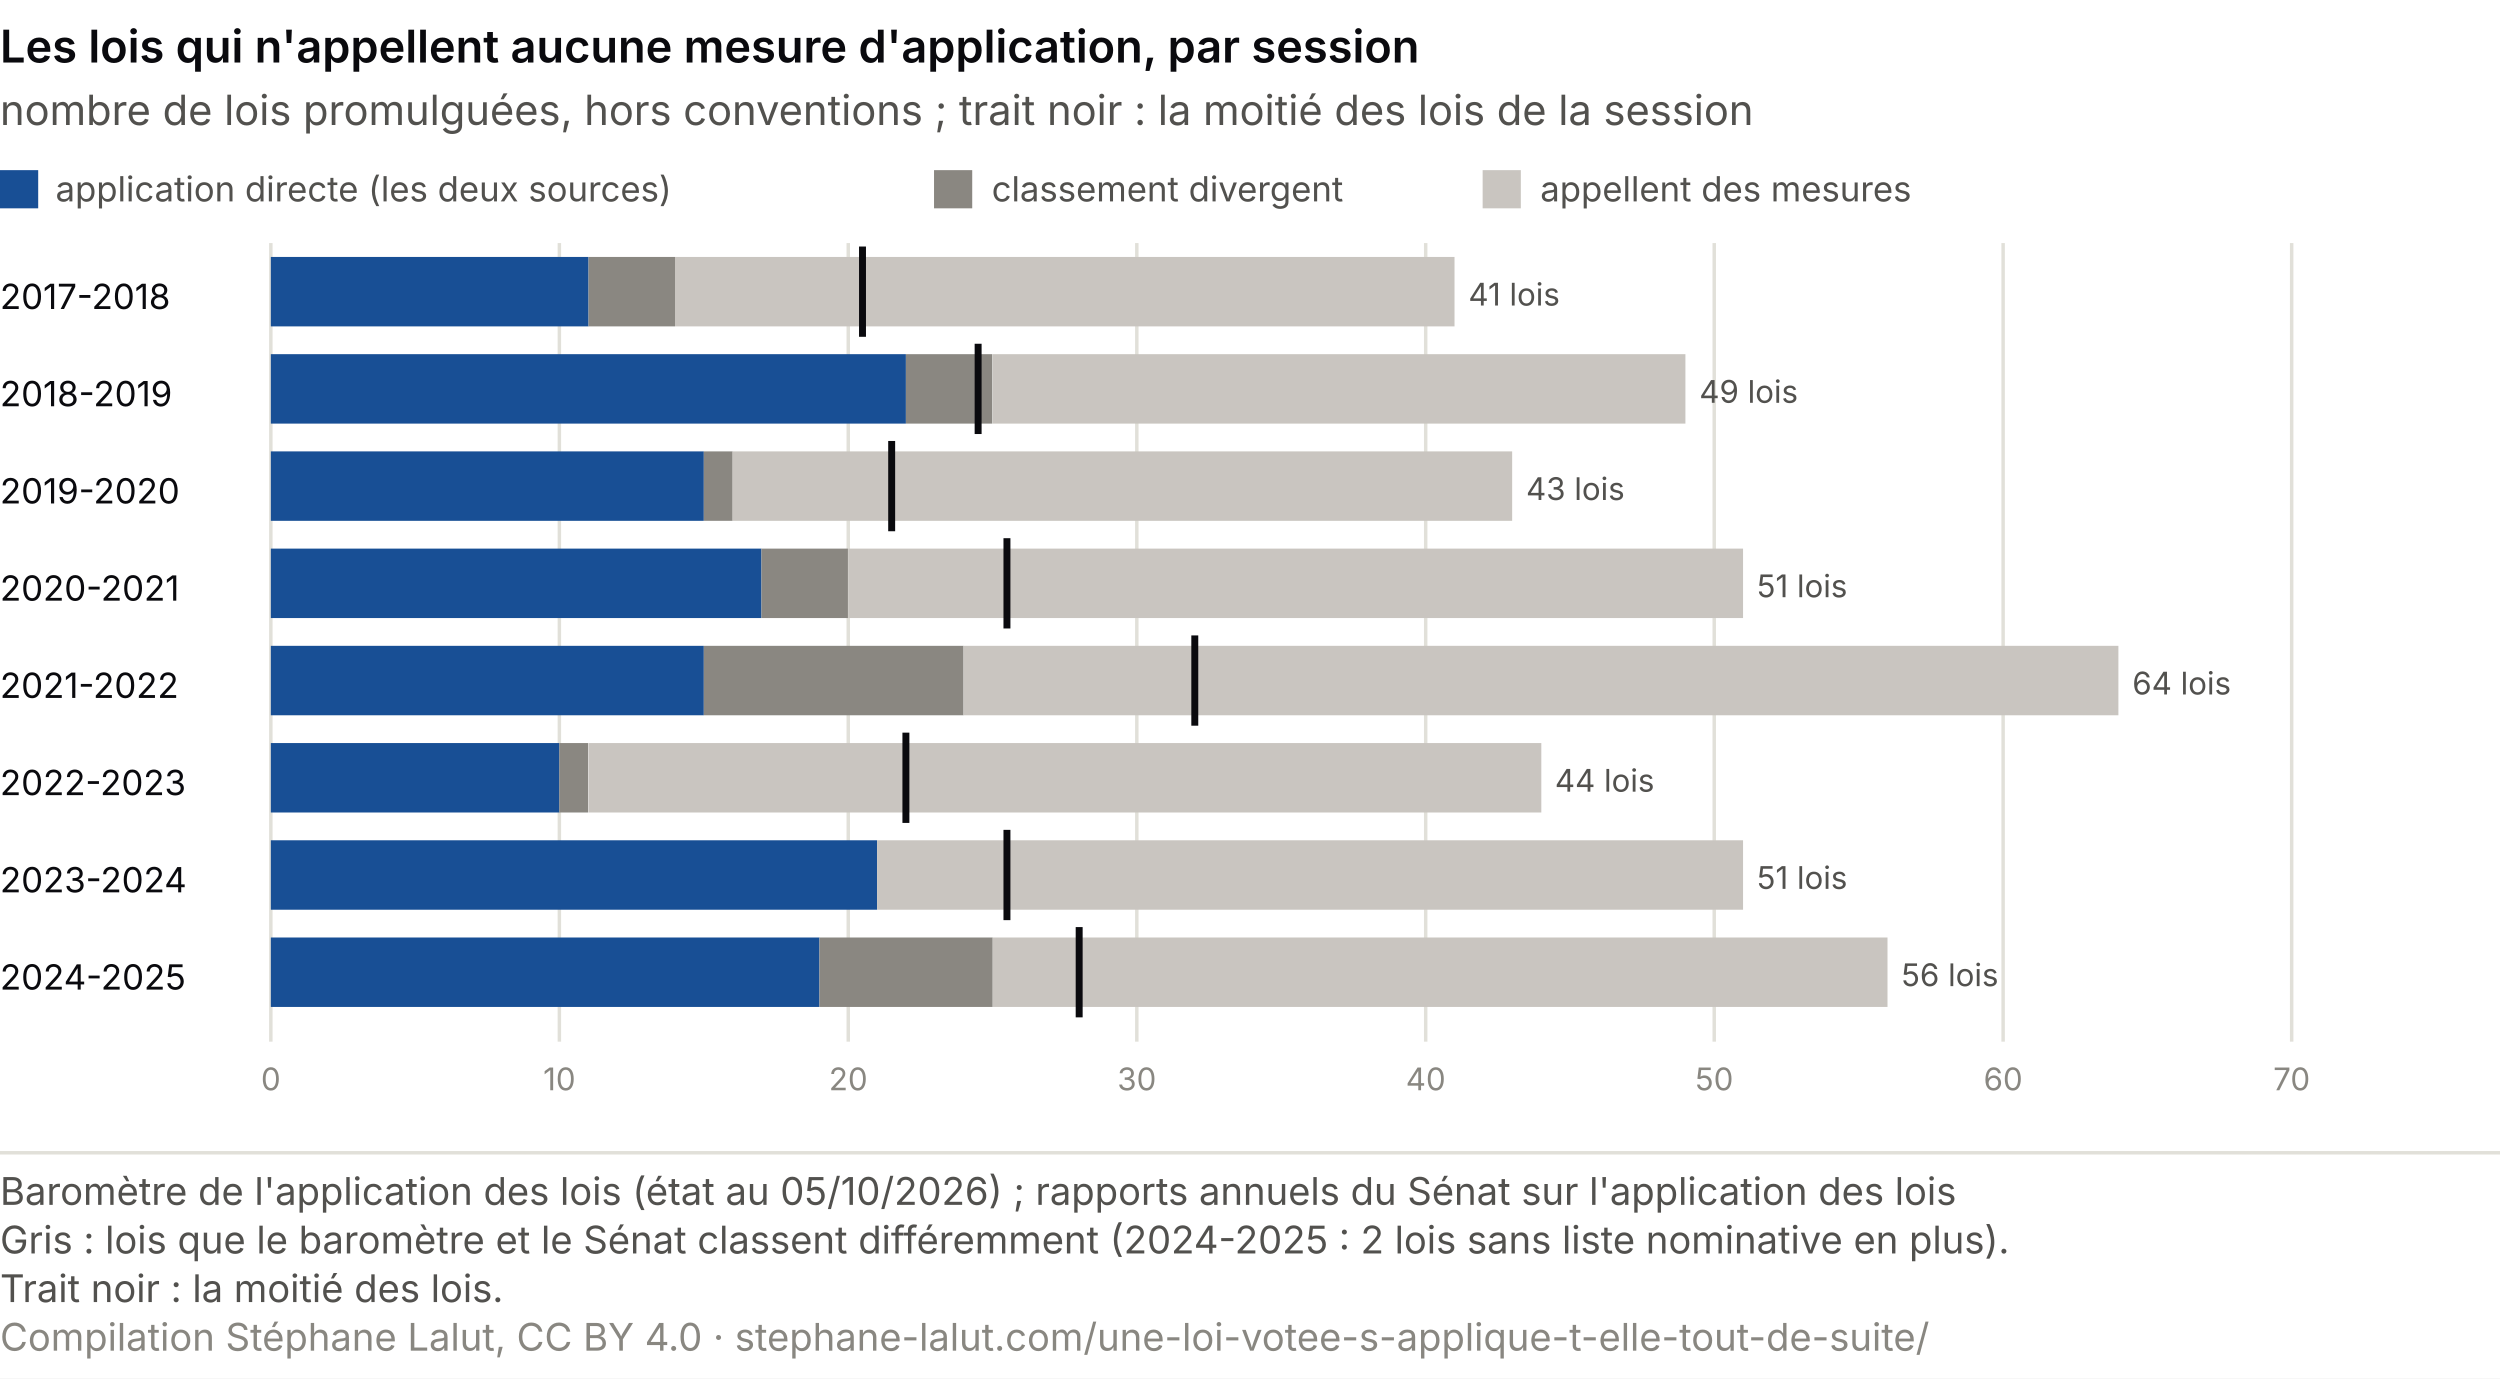
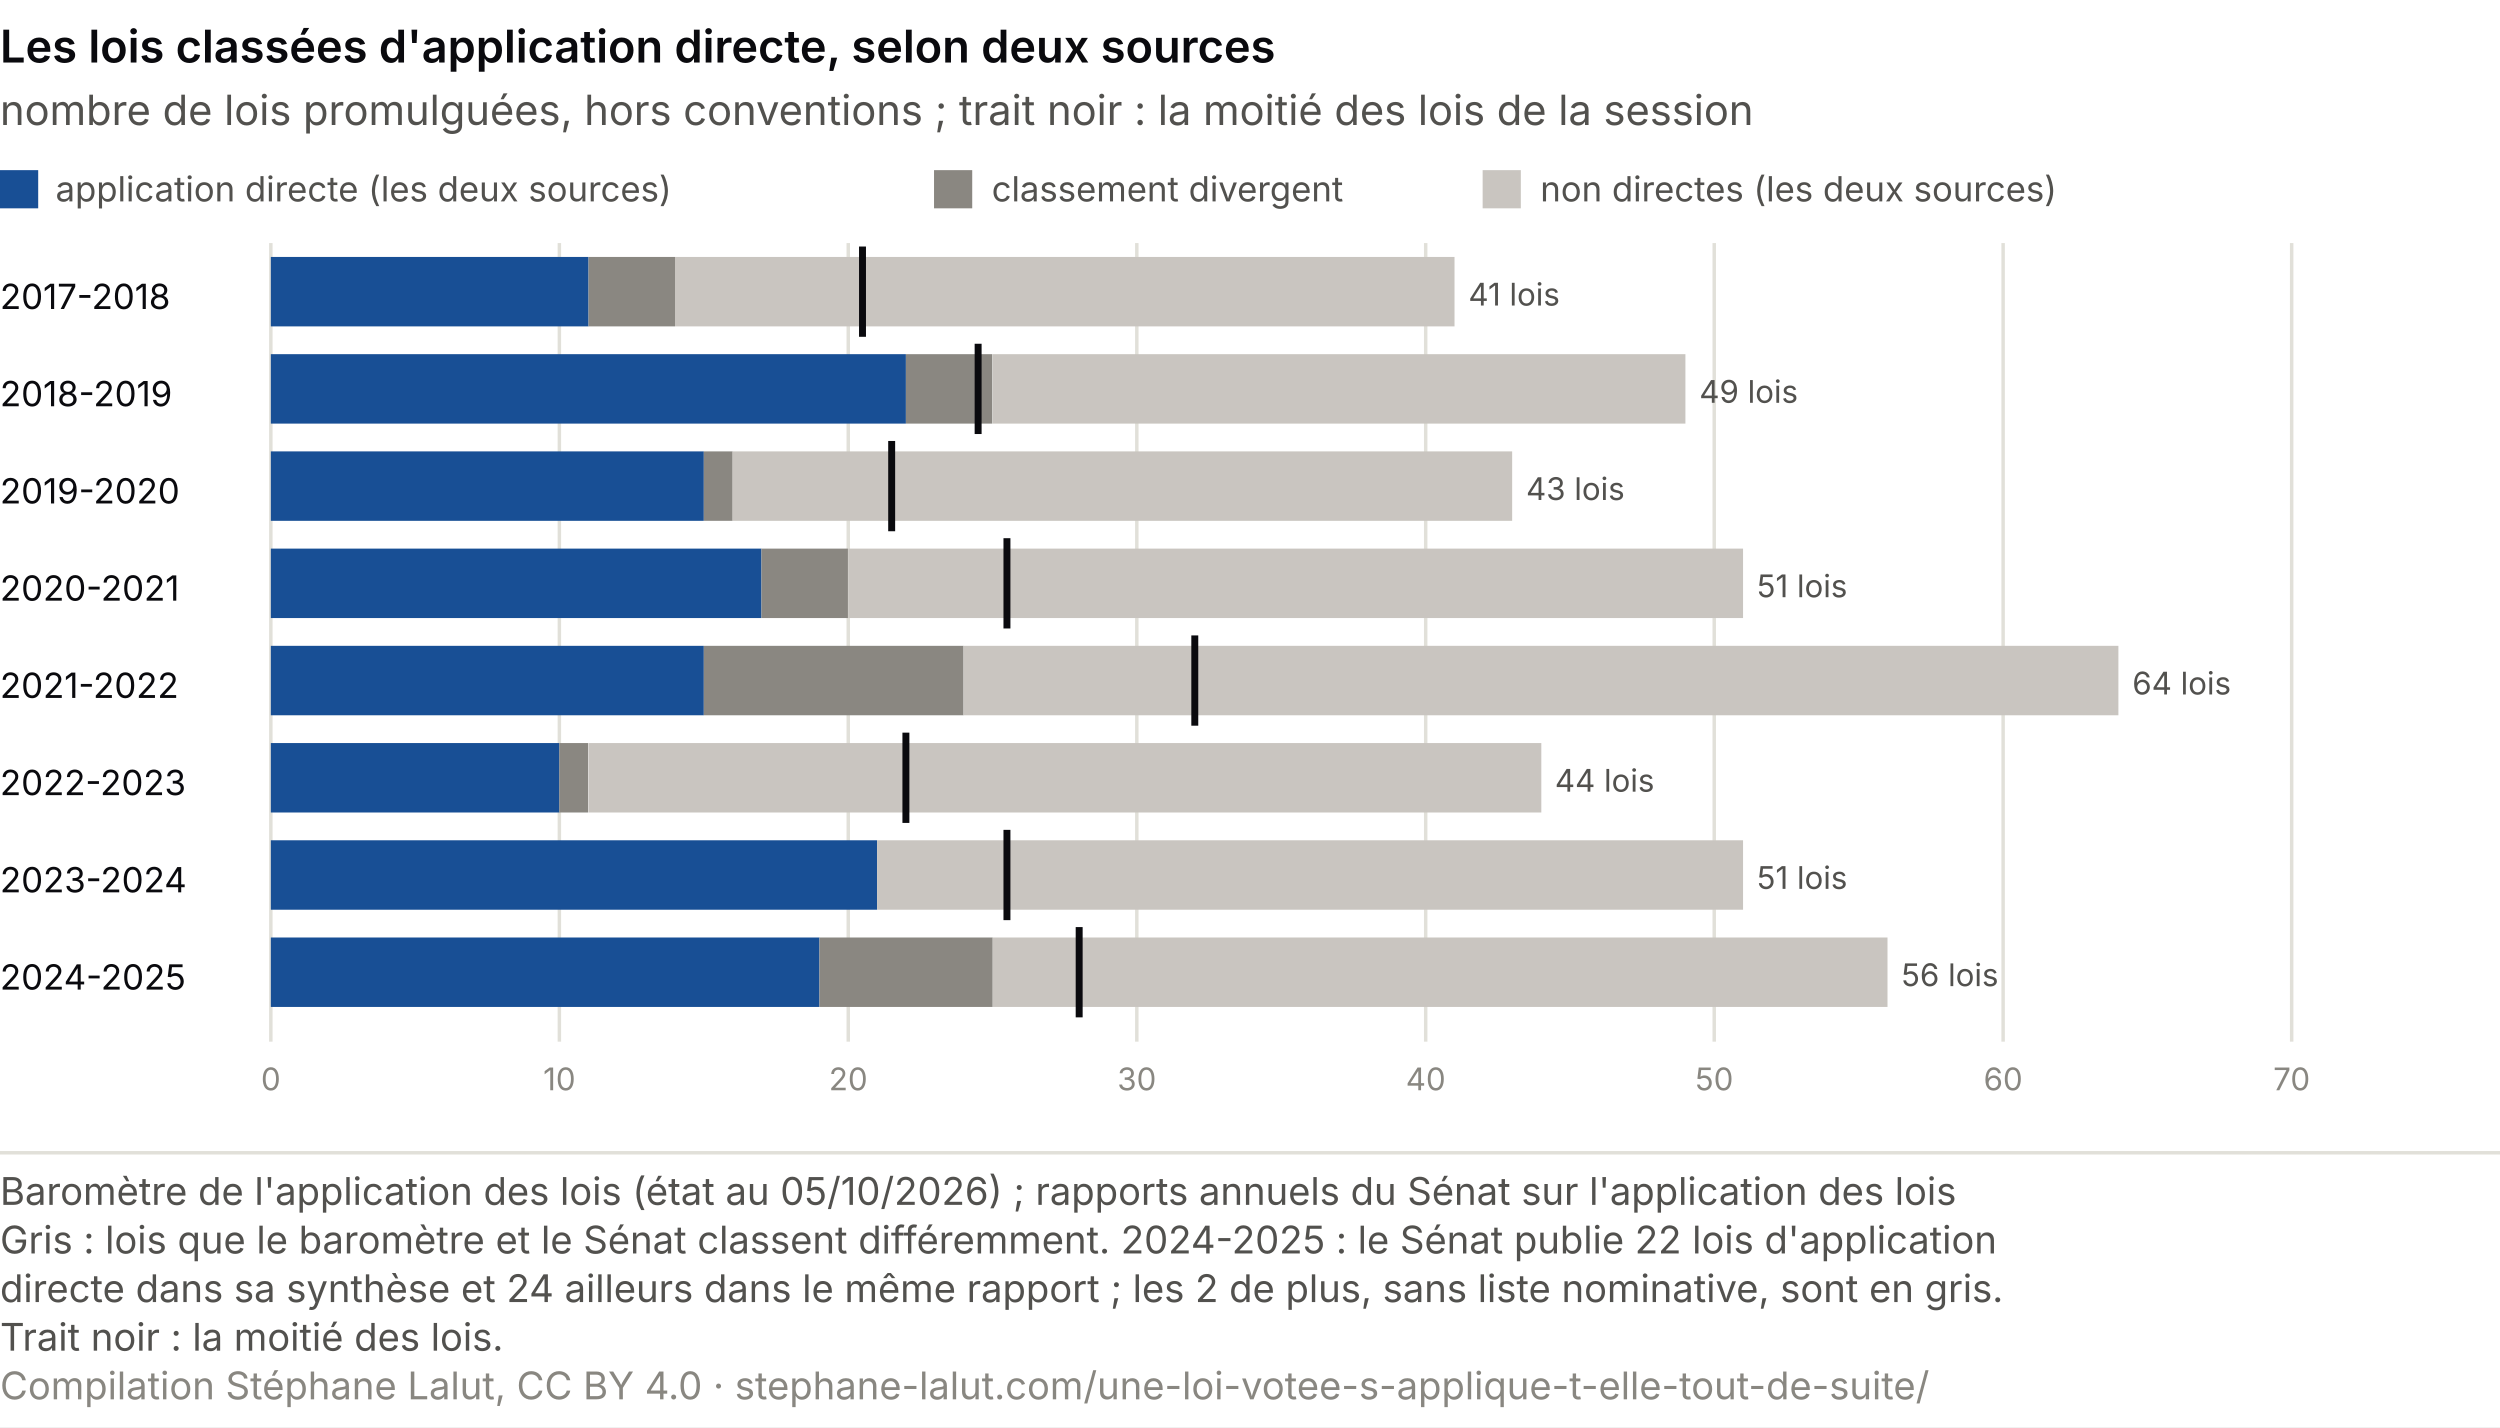
- <svg xmlns="http://www.w3.org/2000/svg" viewBox="0 0 720 397" role="img" font-variant-numeric="tabular-nums" aria-labelledby="al-t al-d" font-family="system-ui, -apple-system, Segoe UI, sans-serif">
-   <rect width="720" height="397" fill="#ffffff" />
-   <text x="0.0" y="18.0" font-size="13" fill="#0A0A0E" text-anchor="start" font-weight="600">Les lois qui n'appellent aucune mesure d'application, par session</text>
+ <svg xmlns="http://www.w3.org/2000/svg" viewBox="0 0 720 411" role="img" font-variant-numeric="tabular-nums" aria-labelledby="al-t al-d" font-family="system-ui, -apple-system, Segoe UI, sans-serif">
+   <rect width="720" height="411" fill="#ffffff" />
+   <text x="0.0" y="18.0" font-size="13" fill="#0A0A0E" text-anchor="start" font-weight="600">Les lois classées d'application directe, selon deux sources</text>
  <text x="0.0" y="36.0" font-size="12" fill="#52514e" text-anchor="start">nombre de lois promulguées, hors conventions ; trait noir : la moitié des lois de la session</text>
  <rect x="0" y="49" width="11" height="11" fill="#184f95" />
  <text x="16.0" y="58.0" font-size="10" fill="#52514e" text-anchor="start">application directe (les deux sources)</text>
  <rect x="269" y="49" width="11" height="11" fill="#8a8781" />
  <text x="285.6" y="58.0" font-size="10" fill="#52514e" text-anchor="start">classement divergent</text>
  <rect x="427" y="49" width="11" height="11" fill="#c9c5c0" />
-   <text x="443.6" y="58.0" font-size="10" fill="#52514e" text-anchor="start">appellent des mesures</text>
+   <text x="443.6" y="58.0" font-size="10" fill="#52514e" text-anchor="start">non directes (les deux sources)</text>
  <line x1="78.0" y1="70" x2="78.0" y2="300" stroke="#e1e0d9" />
  <text x="78.0" y="314.0" font-size="9" fill="#898781" text-anchor="middle">0</text>
  <line x1="161.1" y1="70" x2="161.1" y2="300" stroke="#e1e0d9" />
  <text x="161.1" y="314.0" font-size="9" fill="#898781" text-anchor="middle">10</text>
  <line x1="244.3" y1="70" x2="244.3" y2="300" stroke="#e1e0d9" />
  <text x="244.3" y="314.0" font-size="9" fill="#898781" text-anchor="middle">20</text>
  <line x1="327.4" y1="70" x2="327.4" y2="300" stroke="#e1e0d9" />
  <text x="327.4" y="314.0" font-size="9" fill="#898781" text-anchor="middle">30</text>
  <line x1="410.6" y1="70" x2="410.6" y2="300" stroke="#e1e0d9" />
  <text x="410.6" y="314.0" font-size="9" fill="#898781" text-anchor="middle">40</text>
  <line x1="493.7" y1="70" x2="493.7" y2="300" stroke="#e1e0d9" />
  <text x="493.7" y="314.0" font-size="9" fill="#898781" text-anchor="middle">50</text>
  <line x1="576.9" y1="70" x2="576.9" y2="300" stroke="#e1e0d9" />
  <text x="576.9" y="314.0" font-size="9" fill="#898781" text-anchor="middle">60</text>
  <line x1="660.0" y1="70" x2="660.0" y2="300" stroke="#e1e0d9" />
  <text x="660.0" y="314.0" font-size="9" fill="#898781" text-anchor="middle">70</text>
  <text x="0.0" y="89.0" font-size="10" fill="#0A0A0E" text-anchor="start">2017-2018</text>
  <rect x="78.0" y="74" width="91.5" height="20" fill="#184f95" />
  <rect x="169.5" y="74" width="24.9" height="20" fill="#8a8781" />
  <rect x="194.4" y="74" width="224.5" height="20" fill="#c9c5c0" />
  <line x1="248.4" y1="71" x2="248.4" y2="97" stroke="#0A0A0E" stroke-width="2" />
  <text x="422.9" y="88.0" font-size="9" fill="#52514e" text-anchor="start">41 lois</text>
  <text x="0.0" y="117.0" font-size="10" fill="#0A0A0E" text-anchor="start">2018-2019</text>
  <rect x="78.0" y="102" width="182.9" height="20" fill="#184f95" />
  <rect x="260.9" y="102" width="24.9" height="20" fill="#8a8781" />
  <rect x="285.9" y="102" width="199.5" height="20" fill="#c9c5c0" />
  <line x1="281.7" y1="99" x2="281.7" y2="125" stroke="#0A0A0E" stroke-width="2" />
  <text x="489.4" y="116.0" font-size="9" fill="#52514e" text-anchor="start">49 lois</text>
  <text x="0.0" y="145.0" font-size="10" fill="#0A0A0E" text-anchor="start">2019-2020</text>
  <rect x="78.0" y="130" width="124.7" height="20" fill="#184f95" />
  <rect x="202.7" y="130" width="8.3" height="20" fill="#8a8781" />
  <rect x="211.0" y="130" width="224.5" height="20" fill="#c9c5c0" />
  <line x1="256.8" y1="127" x2="256.8" y2="153" stroke="#0A0A0E" stroke-width="2" />
  <text x="439.5" y="144.0" font-size="9" fill="#52514e" text-anchor="start">43 lois</text>
  <text x="0.0" y="173.0" font-size="10" fill="#0A0A0E" text-anchor="start">2020-2021</text>
  <rect x="78.0" y="158" width="141.3" height="20" fill="#184f95" />
  <rect x="219.3" y="158" width="24.9" height="20" fill="#8a8781" />
  <rect x="244.3" y="158" width="257.7" height="20" fill="#c9c5c0" />
  <line x1="290.0" y1="155" x2="290.0" y2="181" stroke="#0A0A0E" stroke-width="2" />
  <text x="506.0" y="172.0" font-size="9" fill="#52514e" text-anchor="start">51 lois</text>
  <text x="0.0" y="201.0" font-size="10" fill="#0A0A0E" text-anchor="start">2021-2022</text>
  <rect x="78.0" y="186" width="124.7" height="20" fill="#184f95" />
  <rect x="202.7" y="186" width="74.8" height="20" fill="#8a8781" />
  <rect x="277.5" y="186" width="332.6" height="20" fill="#c9c5c0" />
  <line x1="344.1" y1="183" x2="344.1" y2="209" stroke="#0A0A0E" stroke-width="2" />
  <text x="614.1" y="200.0" font-size="9" fill="#52514e" text-anchor="start">64 lois</text>
  <text x="0.0" y="229.0" font-size="10" fill="#0A0A0E" text-anchor="start">2022-2023</text>
  <rect x="78.0" y="214" width="83.1" height="20" fill="#184f95" />
  <rect x="161.1" y="214" width="8.3" height="20" fill="#8a8781" />
  <rect x="169.5" y="214" width="274.4" height="20" fill="#c9c5c0" />
  <line x1="260.9" y1="211" x2="260.9" y2="237" stroke="#0A0A0E" stroke-width="2" />
  <text x="447.8" y="228.0" font-size="9" fill="#52514e" text-anchor="start">44 lois</text>
  <text x="0.0" y="257.0" font-size="10" fill="#0A0A0E" text-anchor="start">2023-2024</text>
  <rect x="78.0" y="242" width="174.6" height="20" fill="#184f95" />
  <rect x="252.6" y="242" width="249.4" height="20" fill="#c9c5c0" />
  <line x1="290.0" y1="239" x2="290.0" y2="265" stroke="#0A0A0E" stroke-width="2" />
  <text x="506.0" y="256.0" font-size="9" fill="#52514e" text-anchor="start">51 lois</text>
  <text x="0.0" y="285.0" font-size="10" fill="#0A0A0E" text-anchor="start">2024-2025</text>
  <rect x="78.0" y="270" width="158.0" height="20" fill="#184f95" />
  <rect x="236.0" y="270" width="49.9" height="20" fill="#8a8781" />
  <rect x="285.9" y="270" width="257.7" height="20" fill="#c9c5c0" />
  <line x1="310.8" y1="267" x2="310.8" y2="293" stroke="#0A0A0E" stroke-width="2" />
  <text x="547.6" y="284.0" font-size="9" fill="#52514e" text-anchor="start">56 lois</text>
  <line x1="0" y1="332.0" x2="720" y2="332.0" stroke="#e1e0d9" />
  <text class="pied-source" x="0" y="347.0" font-size="11" fill="#52514e">Baromètre de l'application des lois (état au 05/10/2026) ; rapports annuels du Sénat sur l'application des lois</text>
-   <text class="pied-note" x="0" y="361.0" font-size="11" fill="#52514e">Gris : lois que le baromètre et le Sénat classent différemment (2024-2025 : 2 lois sans liste nominative en plus).</text>
-   <text class="pied-note" x="0" y="375.0" font-size="11" fill="#52514e">Trait noir : la moitié des lois.</text>
-   <text class="pied-licence" x="0" y="389.0" font-size="11" fill="#898781">Compilation Stéphane Lalut, CC BY 4.0 · stephane-lalut.com/une-loi-votee-s-applique-t-elle-tout-de-suite/</text>
+   <text class="pied-note" x="0" y="361.0" font-size="11" fill="#52514e">Gris : lois que le baromètre et le Sénat classent différemment. 2024-2025 : le Sénat publie 22 lois d'application</text>
+   <text class="pied-note" x="0" y="375.0" font-size="11" fill="#52514e">directe dans sa synthèse et 24 ailleurs dans le même rapport ; les 2 de plus, sans liste nominative, sont en gris.</text>
+   <text class="pied-note" x="0" y="389.0" font-size="11" fill="#52514e">Trait noir : la moitié des lois.</text>
+   <text class="pied-licence" x="0" y="403.0" font-size="11" fill="#898781">Compilation Stéphane Lalut, CC BY 4.0 · stephane-lalut.com/une-loi-votee-s-applique-t-elle-tout-de-suite/</text>
</svg>
